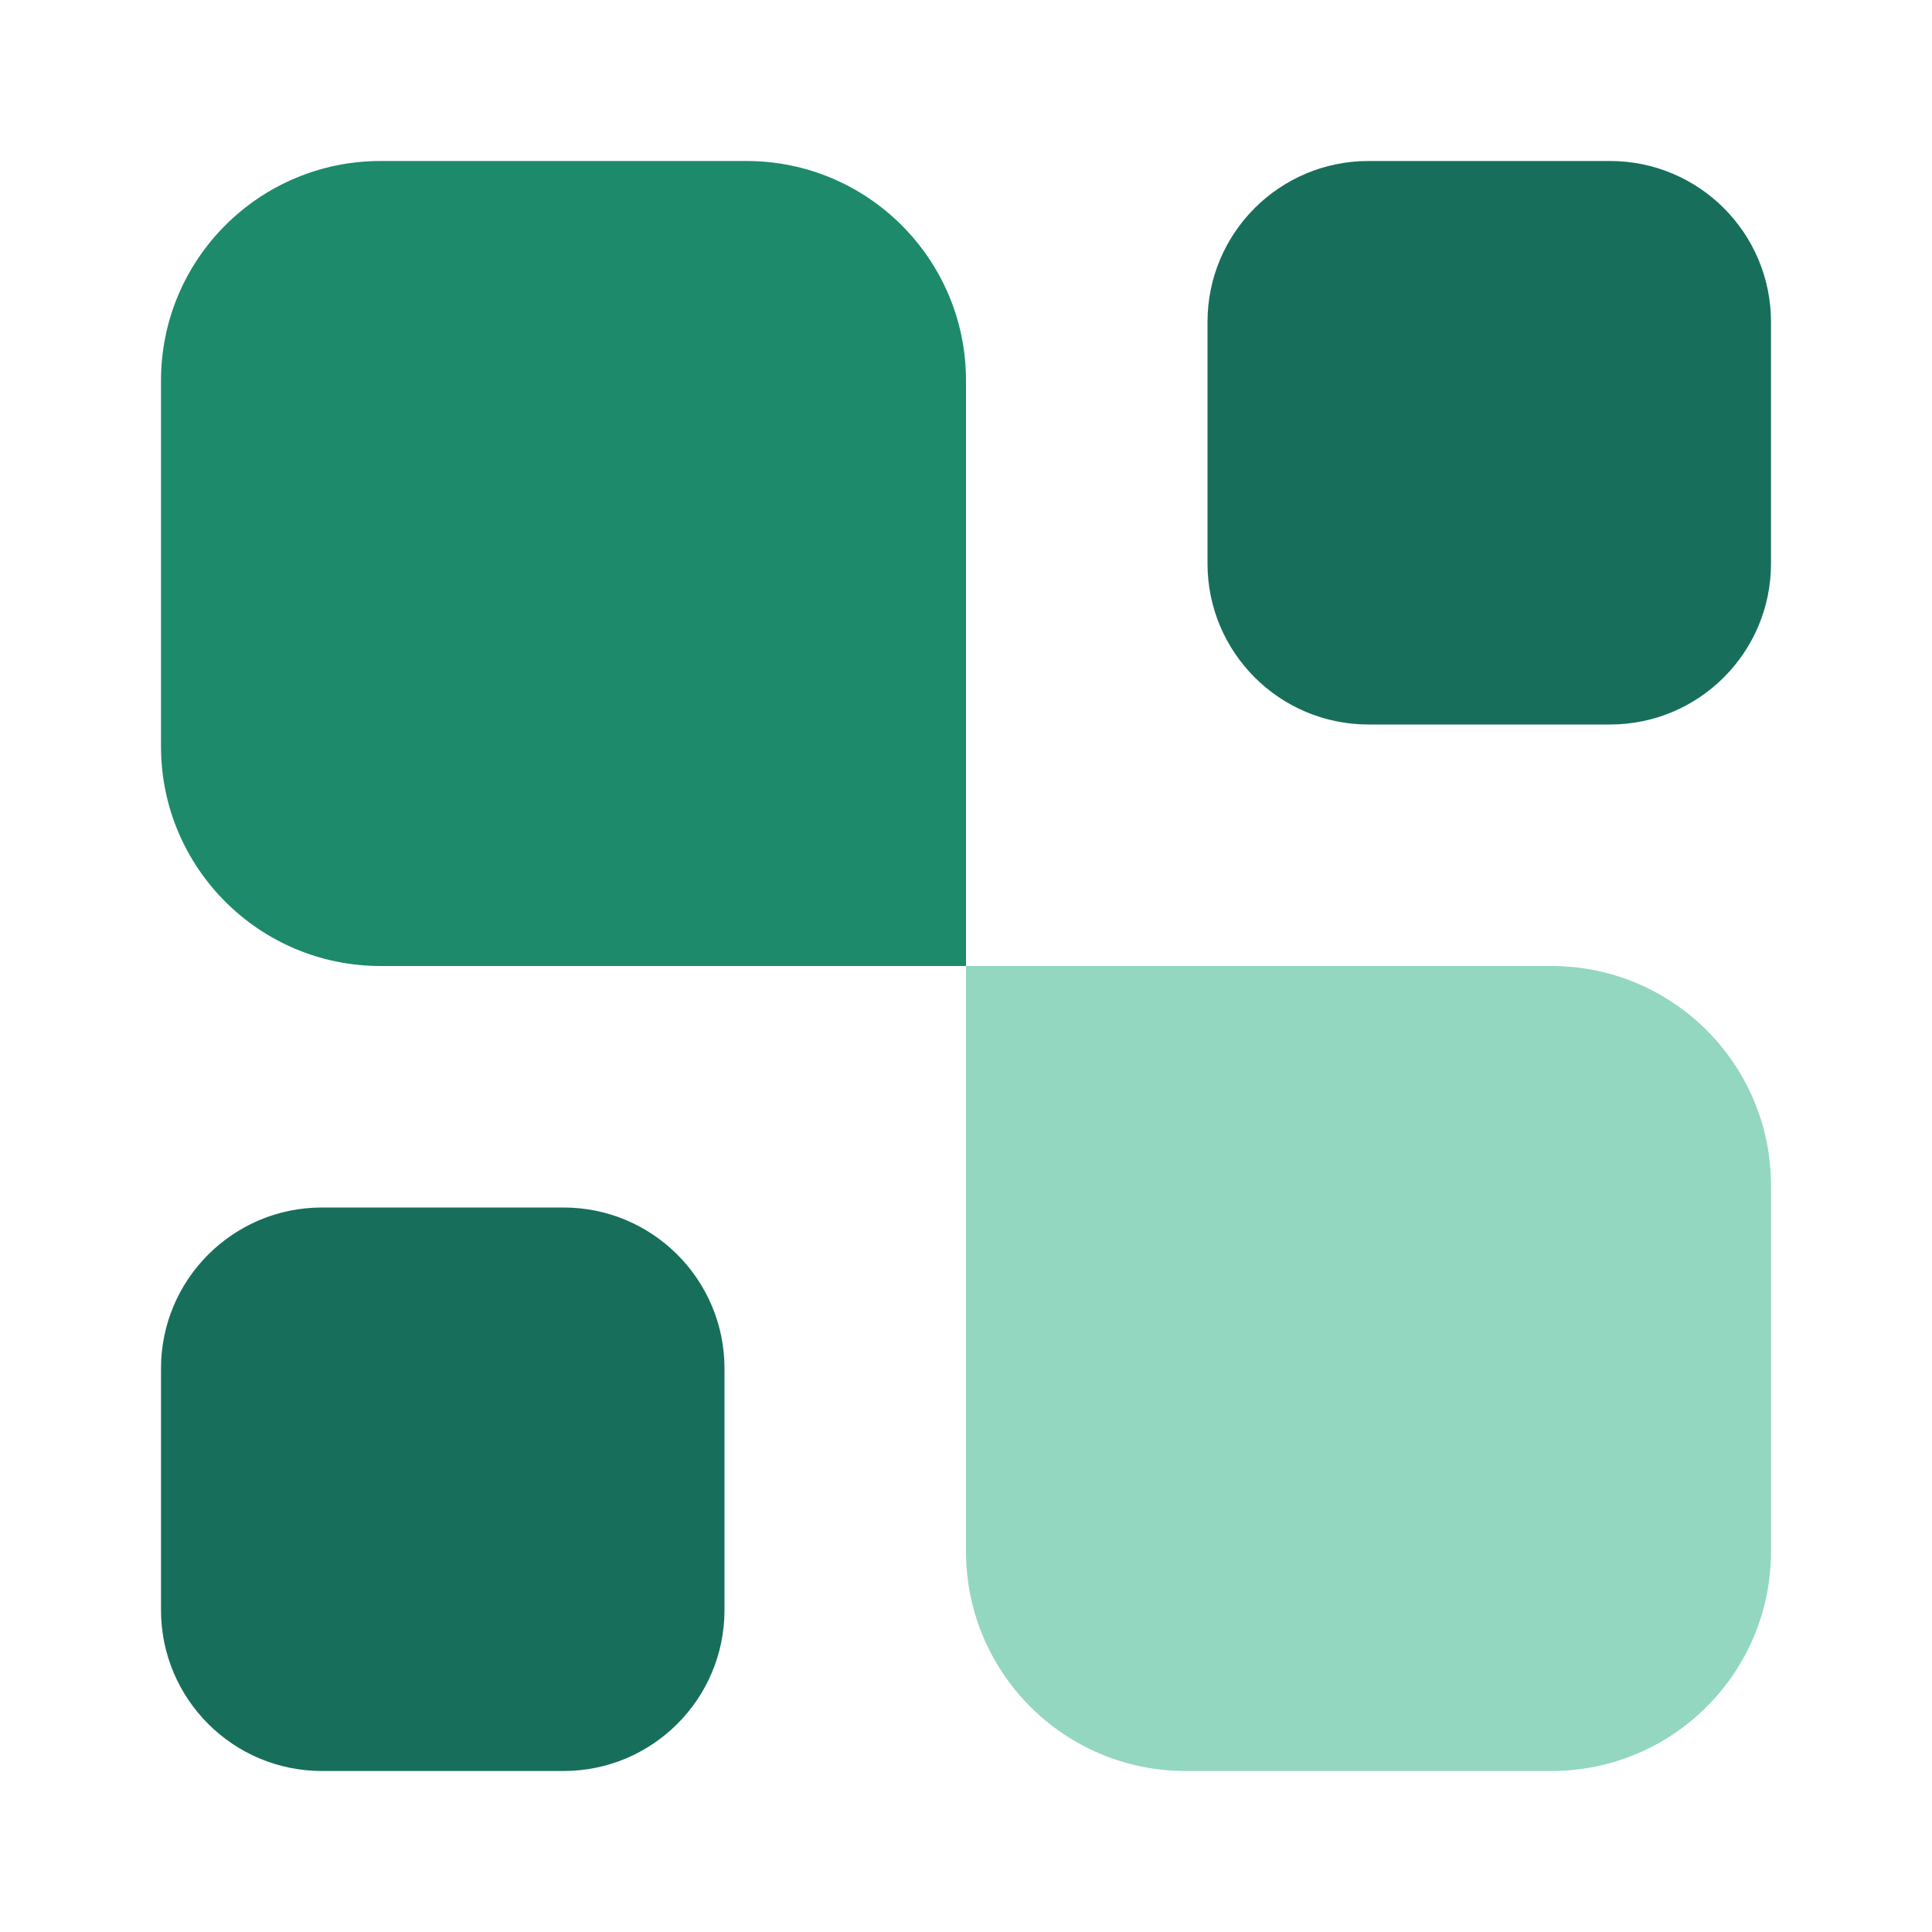
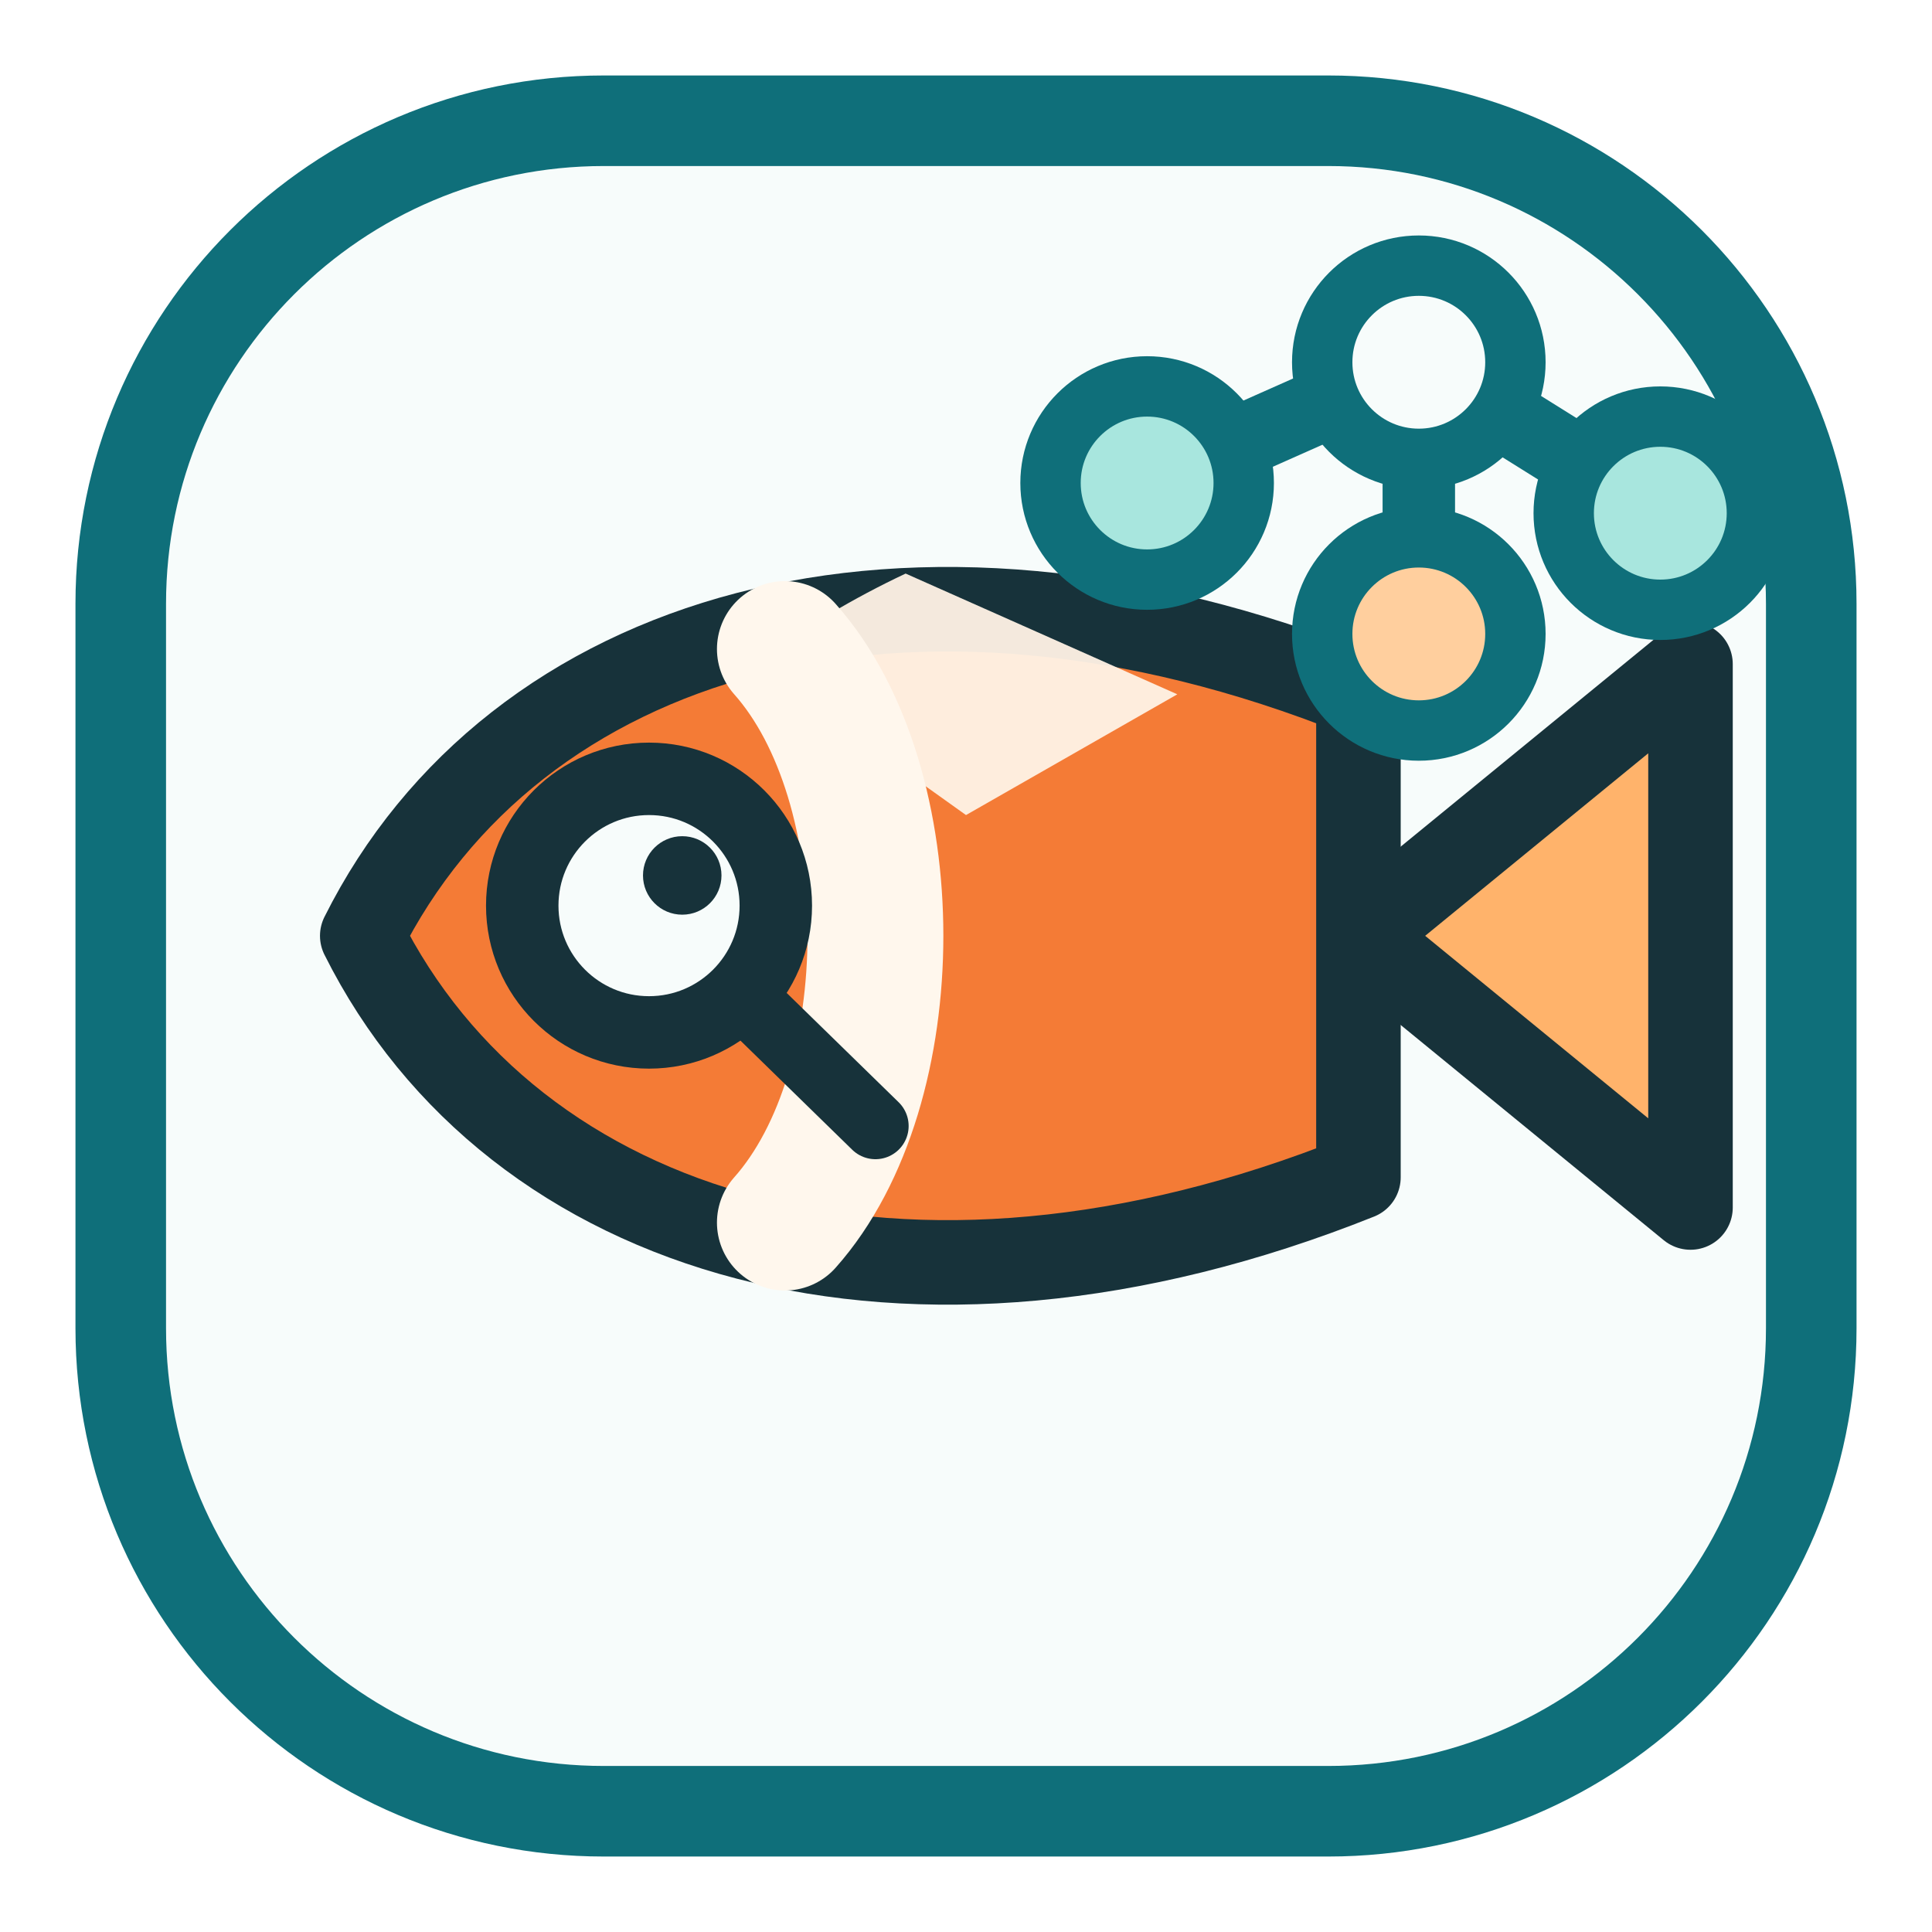
- <svg xmlns="http://www.w3.org/2000/svg" width="24" height="24" viewBox="0 0 24 24" fill="none">
-   <path d="M22 19.273C22 20.779 20.779 22 19.273 22H14.727C13.221 22 12 20.779 12 19.273V12H19.273C20.779 12 22 13.221 22 14.727V19.273Z" fill="#93D7C0" />
-   <path d="M20 2C21.105 2 22 2.895 22 4V7C22 8.105 21.105 9 20 9H17C15.895 9 15 8.105 15 7V4C15 2.895 15.895 2 17 2H20Z" fill="#176F5B" />
-   <path d="M7 15C8.105 15 9 15.895 9 17V20C9 21.105 8.105 22 7 22H4C2.895 22 2 21.105 2 20V17C2 15.895 2.895 15 4 15H7Z" fill="#176F5B" />
-   <path d="M12 12H4.727C3.221 12 2 10.779 2 9.273V4.727C2 3.221 3.221 2 4.727 2H9.273C10.779 2 12 3.221 12 4.727V12Z" fill="#1D8A6C" />
+ <svg xmlns="http://www.w3.org/2000/svg" width="64" height="64" viewBox="0 0 64 64" fill="none">
+   <rect x="4" y="4" width="56" height="56" rx="16" fill="#F7FCFB" />
+   <rect x="4" y="4" width="56" height="56" rx="16" stroke="#0F6F7A" stroke-width="3" />
+   <path d="M45 31L56 22V40L45 31Z" fill="#FFB36B" stroke="#17323A" stroke-width="2.8" stroke-linejoin="round" />
+   <path d="M12 31C17 21 30 17 45 23V39C30 45 17 41 12 31Z" fill="#F47B36" stroke="#17323A" stroke-width="2.8" stroke-linejoin="round" />
+   <path d="M30 19L39 23L32 27L25 22C26.6 20.8 28.3 19.8 30 19Z" fill="#FFF2E5" opacity="0.95" />
+   <path d="M26 21.5C30 26 30 36 26 40.5" stroke="#FFF7ED" stroke-width="4.5" stroke-linecap="round" />
+   <circle cx="21.5" cy="30" r="4.2" fill="#F7FCFB" stroke="#17323A" stroke-width="2.4" />
+   <circle cx="22.6" cy="29" r="1.3" fill="#17323A" />
+   <path d="M24.8 33.2L29 37.3" stroke="#17323A" stroke-width="2.2" stroke-linecap="round" />
+   <path d="M38 16L47 12L55 17" stroke="#0F6F7A" stroke-width="2.4" stroke-linecap="round" stroke-linejoin="round" />
+   <path d="M47 12V21" stroke="#0F6F7A" stroke-width="2.4" stroke-linecap="round" />
+   <circle cx="38" cy="16" r="3.2" fill="#A8E6DE" stroke="#0F6F7A" stroke-width="2" />
+   <circle cx="47" cy="12" r="3.2" fill="#F7FCFB" stroke="#0F6F7A" stroke-width="2" />
+   <circle cx="55" cy="17" r="3.2" fill="#A8E6DE" stroke="#0F6F7A" stroke-width="2" />
+   <circle cx="47" cy="21" r="3.2" fill="#FFCF9E" stroke="#0F6F7A" stroke-width="2" />
</svg>
